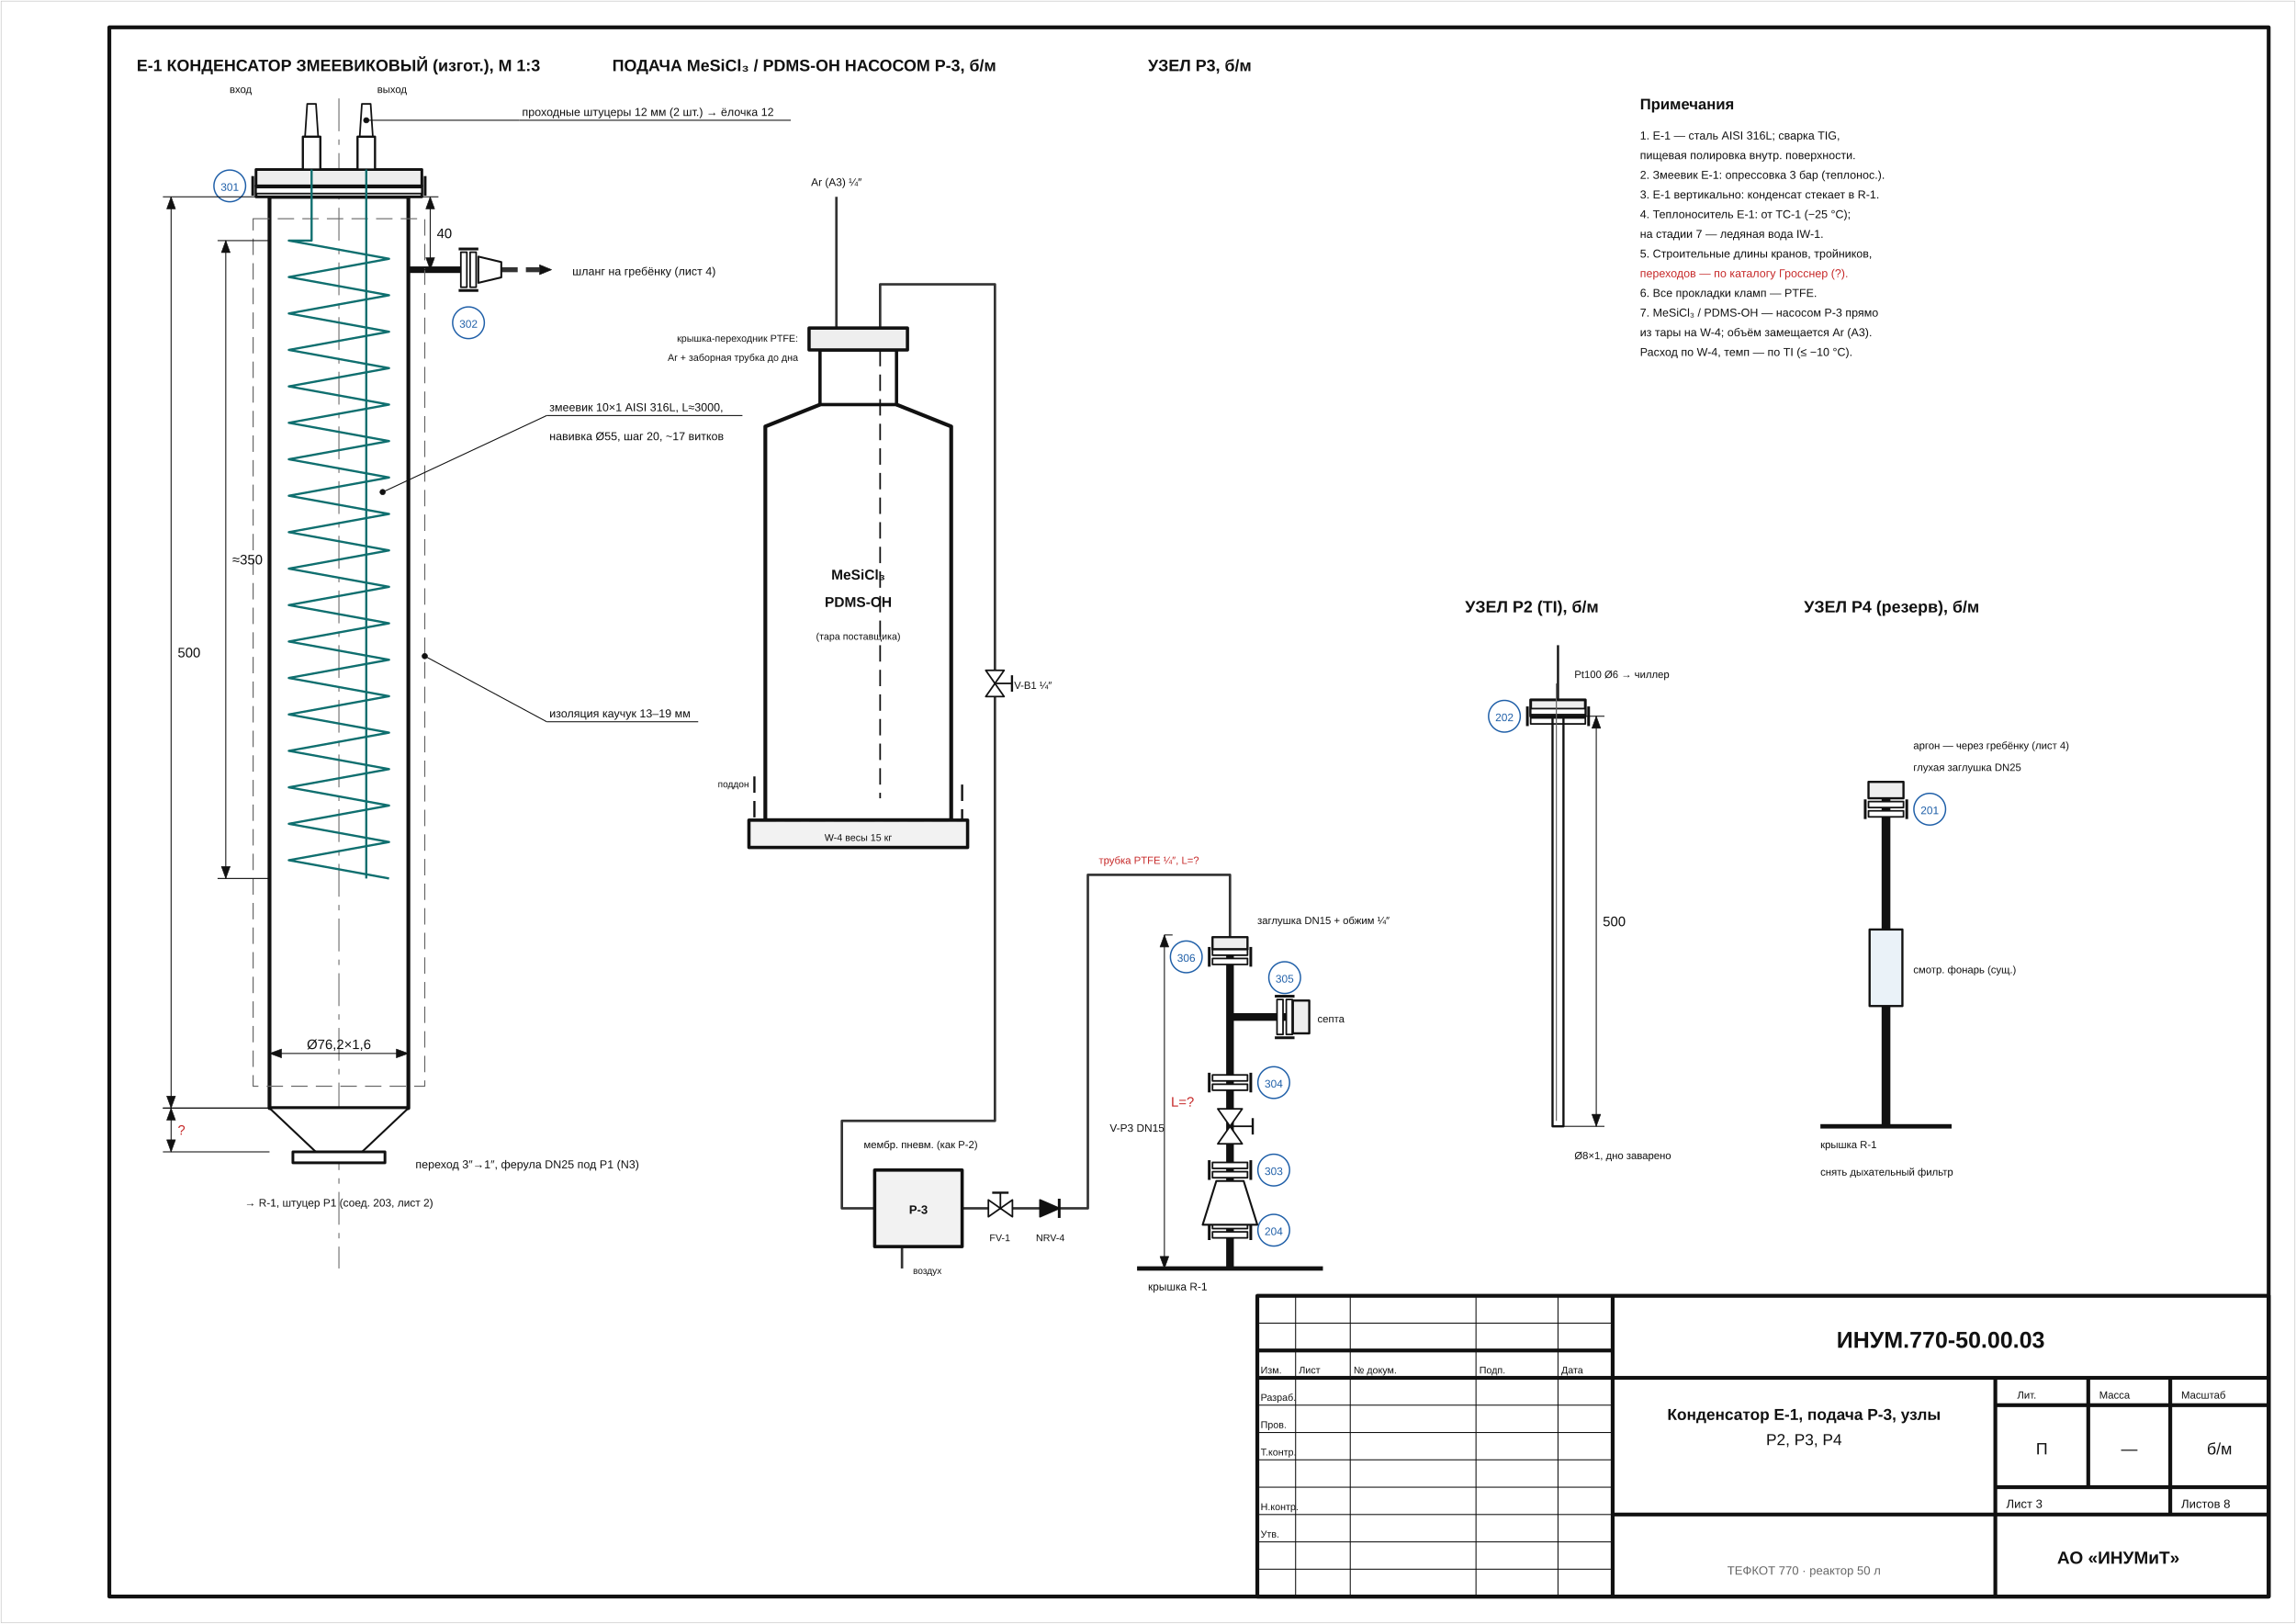
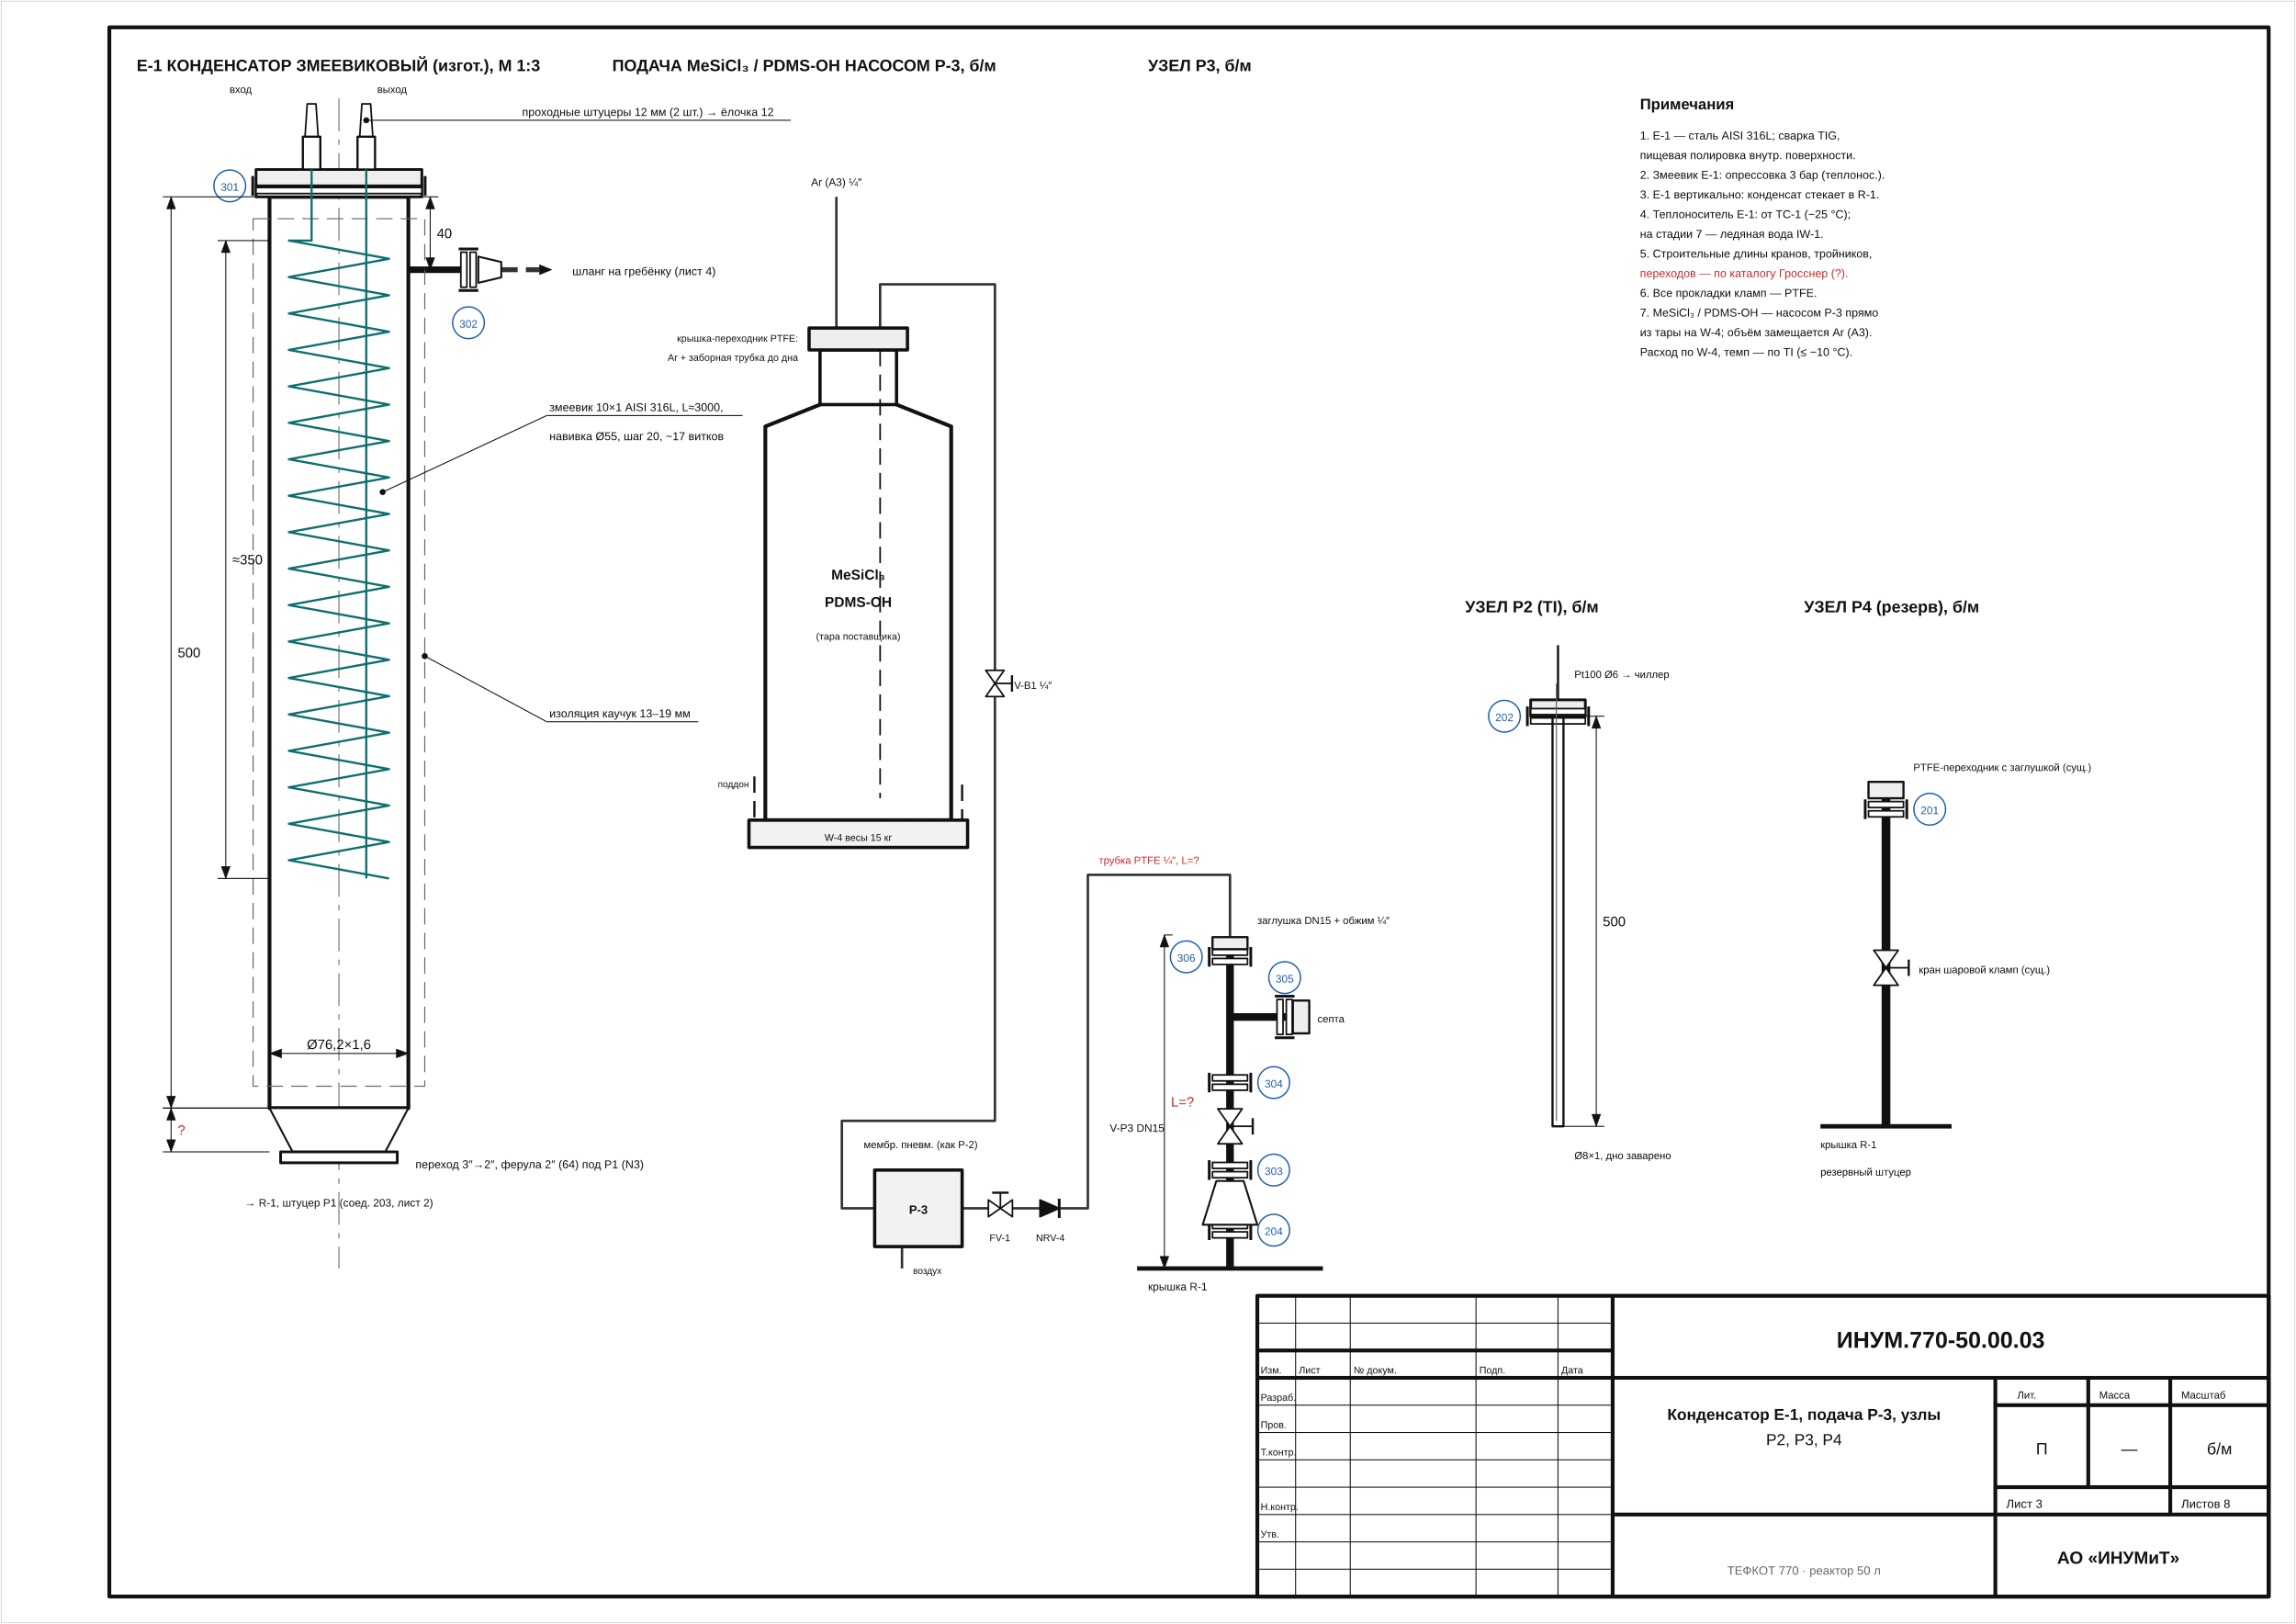
<svg xmlns="http://www.w3.org/2000/svg" viewBox="0 0 420.0 297.0" width="420.0mm" height="297.0mm" font-family="Arial, 'Liberation Sans', sans-serif">
  <rect width="100%" height="100%" fill="#fff" />
  <path d="M230.00,247.00 L295.00,247.00" fill="none" stroke="#111111" stroke-width="0.7" stroke-linejoin="round" />
  <path d="M230.00,252.00 L295.00,252.00" fill="none" stroke="#111111" stroke-width="0.7" stroke-linejoin="round" />
  <path d="M295.00,237.00 L295.00,292.00" fill="none" stroke="#111111" stroke-width="0.7" stroke-linejoin="round" />
  <path d="M295.00,252.00 L415.00,252.00" fill="none" stroke="#111111" stroke-width="0.7" stroke-linejoin="round" />
  <path d="M365.00,252.00 L365.00,292.00" fill="none" stroke="#111111" stroke-width="0.7" stroke-linejoin="round" />
  <path d="M295.00,277.00 L415.00,277.00" fill="none" stroke="#111111" stroke-width="0.7" stroke-linejoin="round" />
  <path d="M365.00,257.00 L415.00,257.00" fill="none" stroke="#111111" stroke-width="0.7" stroke-linejoin="round" />
  <path d="M365.00,272.00 L415.00,272.00" fill="none" stroke="#111111" stroke-width="0.7" stroke-linejoin="round" />
  <path d="M382.00,252.00 L382.00,272.00" fill="none" stroke="#111111" stroke-width="0.7" stroke-linejoin="round" />
  <path d="M397.00,252.00 L397.00,272.00" fill="none" stroke="#111111" stroke-width="0.7" stroke-linejoin="round" />
  <path d="M397.00,272.00 L397.00,277.00" fill="none" stroke="#111111" stroke-width="0.7" stroke-linejoin="round" />
  <path d="M74.70,49.33 L84.70,49.33" fill="none" stroke="#111111" stroke-width="1.2" stroke-linejoin="round" />
  <path d="M91.70,49.33 L98.70,49.33" fill="none" stroke="#333333" stroke-width="0.9" stroke-dasharray="3 1.5" stroke-linejoin="round" />
  <path d="M150.00,74.00 L140.00,78.00 L140.00,150.00 L174.00,150.00 L174.00,78.00 L164.00,74.00" fill="none" stroke="#111111" stroke-width="0.7" stroke-linejoin="round" />
  <path d="M153.00,60.00 L153.00,36.00" fill="none" stroke="#333333" stroke-width="0.45" stroke-linejoin="round" />
  <path d="M161.00,60.00 L161.00,52.00 L182.00,52.00 L182.00,205.00 L154.00,205.00 L154.00,221.00 L160.00,221.00" fill="none" stroke="#333333" stroke-width="0.45" stroke-linejoin="round" />
  <path d="M165.00,228.00 L165.00,232.00" fill="none" stroke="#333333" stroke-width="0.45" stroke-linejoin="round" />
  <path d="M176.00,221.00 L199.00,221.00 L199.00,160.00 L225.00,160.00 L225.00,171.40" fill="none" stroke="#333333" stroke-width="0.45" stroke-linejoin="round" />
  <path d="M225.00,232.00 L225.00,174.00" fill="none" stroke="#111111" stroke-width="1.4" stroke-linejoin="round" />
  <path d="M225.00,186.00 L236.50,186.00" fill="none" stroke="#111111" stroke-width="1.4" stroke-linejoin="round" />
  <path d="M345.00,206.00 L345.00,146.00" fill="none" stroke="#111111" stroke-width="1.6" stroke-linejoin="round" />
  <path d="M0.20,0.20 L419.80,0.20 L419.80,296.80 L0.20,296.80 Z" fill="none" stroke="#bbbbbb" stroke-width="0.1" stroke-linejoin="round" />
  <path d="M20.00,5.00 L415.00,5.00 L415.00,292.00 L20.00,292.00 Z" fill="none" stroke="#111111" stroke-width="0.7" stroke-linejoin="round" />
  <path d="M230.00,237.00 L415.00,237.00 L415.00,292.00 L230.00,292.00 Z" fill="none" stroke="#111111" stroke-width="0.7" stroke-linejoin="round" />
  <path d="M230.00,242.00 L295.00,242.00" fill="none" stroke="#111111" stroke-width="0.18" stroke-linejoin="round" />
  <path d="M230.00,257.00 L295.00,257.00" fill="none" stroke="#111111" stroke-width="0.18" stroke-linejoin="round" />
  <path d="M230.00,262.00 L295.00,262.00" fill="none" stroke="#111111" stroke-width="0.18" stroke-linejoin="round" />
  <path d="M230.00,267.00 L295.00,267.00" fill="none" stroke="#111111" stroke-width="0.18" stroke-linejoin="round" />
  <path d="M230.00,272.00 L295.00,272.00" fill="none" stroke="#111111" stroke-width="0.18" stroke-linejoin="round" />
  <path d="M230.00,277.00 L295.00,277.00" fill="none" stroke="#111111" stroke-width="0.18" stroke-linejoin="round" />
  <path d="M230.00,282.00 L295.00,282.00" fill="none" stroke="#111111" stroke-width="0.18" stroke-linejoin="round" />
  <path d="M230.00,287.00 L295.00,287.00" fill="none" stroke="#111111" stroke-width="0.18" stroke-linejoin="round" />
  <path d="M237.00,237.00 L237.00,292.00" fill="none" stroke="#111111" stroke-width="0.18" stroke-linejoin="round" />
  <path d="M247.00,237.00 L247.00,292.00" fill="none" stroke="#111111" stroke-width="0.18" stroke-linejoin="round" />
  <path d="M270.00,237.00 L270.00,292.00" fill="none" stroke="#111111" stroke-width="0.18" stroke-linejoin="round" />
  <path d="M285.00,237.00 L285.00,292.00" fill="none" stroke="#111111" stroke-width="0.18" stroke-linejoin="round" />
  <text x="230.60" y="251.20" font-size="1.8" text-anchor="start" fill="#111111">Изм.</text>
  <text x="237.60" y="251.20" font-size="1.8" text-anchor="start" fill="#111111">Лист</text>
  <text x="247.60" y="251.20" font-size="1.8" text-anchor="start" fill="#111111">№ докум.</text>
  <text x="270.60" y="251.20" font-size="1.8" text-anchor="start" fill="#111111">Подп.</text>
  <text x="285.60" y="251.20" font-size="1.8" text-anchor="start" fill="#111111">Дата</text>
  <text x="230.60" y="256.20" font-size="1.8" text-anchor="start" fill="#111111">Разраб.</text>
  <text x="230.60" y="261.20" font-size="1.8" text-anchor="start" fill="#111111">Пров.</text>
  <text x="230.60" y="266.20" font-size="1.8" text-anchor="start" fill="#111111">Т.контр.</text>
  <text x="230.60" y="276.20" font-size="1.8" text-anchor="start" fill="#111111">Н.контр.</text>
  <text x="230.60" y="281.20" font-size="1.8" text-anchor="start" fill="#111111">Утв.</text>
  <text x="248.60" y="256.20" font-size="1.8" text-anchor="start" fill="#111111" />
  <text x="355.00" y="246.50" font-size="4.2" text-anchor="middle" fill="#111111" font-weight="bold">ИНУМ.770-50.00.03</text>
  <text x="330.00" y="259.70" font-size="2.9" text-anchor="middle" fill="#111111" font-weight="bold">Конденсатор E-1, подача P-3, узлы</text>
  <text x="330.00" y="264.30" font-size="2.9" text-anchor="middle" fill="#111111">P2, P3, P4</text>
  <text x="369.00" y="255.80" font-size="1.9" text-anchor="start" fill="#111111">Лит.</text>
  <text x="384.00" y="255.80" font-size="1.9" text-anchor="start" fill="#111111">Масса</text>
  <text x="399.00" y="255.80" font-size="1.9" text-anchor="start" fill="#111111">Масштаб</text>
  <text x="373.50" y="266.00" font-size="3" text-anchor="middle" fill="#111111">П</text>
  <text x="389.50" y="266.00" font-size="3" text-anchor="middle" fill="#111111">—</text>
  <text x="406.00" y="266.00" font-size="3" text-anchor="middle" fill="#111111">б/м</text>
  <text x="367.00" y="275.80" font-size="2.2" text-anchor="start" fill="#111111">Лист 3</text>
  <text x="399.00" y="275.80" font-size="2.2" text-anchor="start" fill="#111111">Листов 8</text>
  <text x="387.50" y="286.00" font-size="3.2" text-anchor="middle" fill="#111111" font-weight="bold">АО «ИНУМиТ»</text>
  <text x="330.00" y="288.00" font-size="2.2" text-anchor="middle" fill="#666666">ТЕФКОТ 770 · реактор 50 л</text>
  <text x="25.00" y="13.00" font-size="3.0" text-anchor="start" fill="#111111" font-weight="bold">E-1 КОНДЕНСАТОР ЗМЕЕВИКОВЫЙ (изгот.), М 1:3</text>
  <path d="M62.00,18.00 L62.00,232.00" fill="none" stroke="#666666" stroke-width="0.18" stroke-dasharray="6 1.5 1 1.5" stroke-linejoin="round" />
  <path d="M49.30,36.00 L74.70,36.00 L74.70,202.67 L49.30,202.67 Z" fill="none" stroke="#111111" stroke-width="0.7" stroke-linejoin="round" />
  <path d="M46.30,40.00 L77.70,40.00 L77.70,198.67 L46.30,198.67 Z" fill="none" stroke="#666666" stroke-width="0.2" stroke-dasharray="3 1.5" stroke-linejoin="round" />
  <path d="M77.70,120.00 L100.00,132.00" fill="none" stroke="#111111" stroke-width="0.18" stroke-linejoin="round" />
  <path d="M100.00,132.00 L127.72,132.00" fill="none" stroke="#111111" stroke-width="0.18" stroke-linejoin="round" />
  <text x="100.50" y="131.20" font-size="2.1" text-anchor="start" fill="#111111">изоляция каучук 13–19 мм</text>
  <circle cx="77.70" cy="120.00" r="0.50" fill="#111111" stroke="#111111" stroke-width="0.1" />
  <path d="M46.83,34.00 L77.17,34.00 L77.17,36.00 L46.83,36.00 Z" fill="#ffffff" stroke="#111111" stroke-width="0.5" stroke-linejoin="round" />
  <path d="M46.83,32.60 L77.17,32.60 L77.17,33.70 L46.83,33.70 Z" fill="#ffffff" stroke="#111111" stroke-width="0.3" stroke-linejoin="round" />
  <path d="M46.83,34.30 L77.17,34.30 L77.17,35.40 L46.83,35.40 Z" fill="#ffffff" stroke="#111111" stroke-width="0.3" stroke-linejoin="round" />
  <path d="M46.23,32.20 L46.23,35.80" fill="none" stroke="#111111" stroke-width="0.5" stroke-linejoin="round" />
  <path d="M77.77,32.20 L77.77,35.80" fill="none" stroke="#111111" stroke-width="0.5" stroke-linejoin="round" />
  <circle cx="42.03" cy="34.00" r="2.90" fill="#ffffff" stroke="#1f5fa8" stroke-width="0.25" />
  <text x="42.03" y="34.90" font-size="2.0" text-anchor="middle" fill="#1f5fa8">301</text>
  <path d="M46.83,31.00 L77.17,31.00 L77.17,34.00 L46.83,34.00 Z" fill="#eeeeee" stroke="#111111" stroke-width="0.5" stroke-linejoin="round" />
  <path d="M55.40,25.00 L58.60,25.00 L58.60,31.00 L55.40,31.00 Z" fill="#ffffff" stroke="#111111" stroke-width="0.4" stroke-linejoin="round" />
  <path d="M55.80,25.00 L56.20,19.00 L57.80,19.00 L58.20,25.00" fill="none" stroke="#111111" stroke-width="0.3" stroke-linejoin="round" />
  <path d="M65.40,25.00 L68.60,25.00 L68.60,31.00 L65.40,31.00 Z" fill="#ffffff" stroke="#111111" stroke-width="0.4" stroke-linejoin="round" />
  <path d="M65.80,25.00 L66.20,19.00 L67.80,19.00 L68.20,25.00" fill="none" stroke="#111111" stroke-width="0.3" stroke-linejoin="round" />
  <path d="M67.00,22.00 L95.00,22.00" fill="none" stroke="#111111" stroke-width="0.18" stroke-linejoin="round" />
  <path d="M95.00,22.00 L144.66,22.00" fill="none" stroke="#111111" stroke-width="0.18" stroke-linejoin="round" />
  <text x="95.50" y="21.20" font-size="2.1" text-anchor="start" fill="#111111">проходные штуцеры 12 мм (2 шт.) → ёлочка 12</text>
  <circle cx="67.00" cy="22.00" r="0.50" fill="#111111" stroke="#111111" stroke-width="0.1" />
  <text x="42.00" y="17.00" font-size="1.9" text-anchor="start" fill="#111111">вход</text>
  <text x="69.00" y="17.00" font-size="1.9" text-anchor="start" fill="#111111">выход</text>
  <path d="M57.00,31.00 L57.00,44.00 L52.83,44.00 L71.17,47.33 L52.83,50.67 L71.17,54.00 L52.83,57.33 L71.17,60.67 L52.83,64.00 L71.17,67.33 L52.83,70.67 L71.17,74.00 L52.83,77.33 L71.17,80.67 L52.83,84.00 L71.17,87.33 L52.83,90.67 L71.17,94.00 L52.83,97.33 L71.17,100.67 L52.83,104.00 L71.17,107.33 L52.83,110.67 L71.17,114.00 L52.83,117.33 L71.17,120.67 L52.83,124.00 L71.17,127.33 L52.83,130.67 L71.17,134.00 L52.83,137.33 L71.17,140.67 L52.83,144.00 L71.17,147.33 L52.83,150.67 L71.17,154.00 L52.83,157.33 L71.17,160.67" fill="none" stroke="#0f6f6f" stroke-width="0.4" stroke-linejoin="round" />
  <path d="M67.00,31.00 L67.00,160.67" fill="none" stroke="#0f6f6f" stroke-width="0.4" stroke-linejoin="round" />
  <path d="M70.00,90.00 L100.00,76.00" fill="none" stroke="#111111" stroke-width="0.18" stroke-linejoin="round" />
  <path d="M100.00,76.00 L135.81,76.00" fill="none" stroke="#111111" stroke-width="0.18" stroke-linejoin="round" />
  <text x="100.50" y="75.20" font-size="2.1" text-anchor="start" fill="#111111">змеевик 10×1 AISI 316L, L≈3000,</text>
  <circle cx="70.00" cy="90.00" r="0.50" fill="#111111" stroke="#111111" stroke-width="0.1" />
  <text x="100.50" y="80.50" font-size="2.1" text-anchor="start" fill="#111111">навивка Ø55, шаг 20, ~17 витков</text>
  <path d="M84.30,46.13 L85.40,46.13 L85.40,52.53 L84.30,52.53 Z" fill="#ffffff" stroke="#111111" stroke-width="0.3" stroke-linejoin="round" />
  <path d="M86.00,46.13 L87.10,46.13 L87.10,52.53 L86.00,52.53 Z" fill="#ffffff" stroke="#111111" stroke-width="0.3" stroke-linejoin="round" />
  <path d="M83.90,45.53 L87.50,45.53" fill="none" stroke="#111111" stroke-width="0.5" stroke-linejoin="round" />
  <path d="M83.90,53.13 L87.50,53.13" fill="none" stroke="#111111" stroke-width="0.5" stroke-linejoin="round" />
  <circle cx="85.70" cy="59.03" r="2.90" fill="#ffffff" stroke="#1f5fa8" stroke-width="0.25" />
  <text x="85.70" y="59.93" font-size="2.0" text-anchor="middle" fill="#1f5fa8">302</text>
  <path d="M87.50,46.93 L91.70,47.93 L91.70,50.73 L87.50,51.73 Z" fill="#ffffff" stroke="#111111" stroke-width="0.35" stroke-linejoin="round" />
  <path d="M100.90,49.33 L98.70,50.23 L98.70,48.43 Z" fill="#111111" stroke="#111111" stroke-width="0.1" stroke-linejoin="round" />
  <text x="104.70" y="50.33" font-size="2.1" text-anchor="start" fill="#111111">шланг на гребёнку (лист 4)</text>
-   <path d="M49.30,202.67 L74.70,202.67 L66.23,210.67 L57.77,210.67 Z" fill="#ffffff" stroke="#111111" stroke-width="0.35" stroke-linejoin="round" />
-   <path d="M53.58,210.67 L70.42,210.67 L70.42,212.67 L53.58,212.67 Z" fill="#ffffff" stroke="#111111" stroke-width="0.5" stroke-linejoin="round" />
-   <text x="76.00" y="213.67" font-size="2.1" text-anchor="start" fill="#111111">переход 3″→1″, ферула DN25 под P1 (N3)</text>
+   <path d="M49.30,202.67 L74.70,202.67 L70.47,210.67 L53.53,210.67 Z" fill="#ffffff" stroke="#111111" stroke-width="0.35" stroke-linejoin="round" />
+   <path d="M51.33,210.67 L72.67,210.67 L72.67,212.67 L51.33,212.67 Z" fill="#ffffff" stroke="#111111" stroke-width="0.5" stroke-linejoin="round" />
+   <text x="76.00" y="213.67" font-size="2.1" text-anchor="start" fill="#111111">переход 3″→2″, ферула 2″ (64) под P1 (N3)</text>
  <text x="62.00" y="220.67" font-size="2.0" text-anchor="middle" fill="#111111">→ R-1, штуцер P1 (соед. 203, лист 2)</text>
  <path d="M49.30,36.00 L29.80,36.00" fill="none" stroke="#111111" stroke-width="0.18" stroke-linejoin="round" />
  <path d="M49.30,202.67 L29.80,202.67" fill="none" stroke="#111111" stroke-width="0.18" stroke-linejoin="round" />
  <path d="M31.30,36.00 L31.30,202.67" fill="none" stroke="#111111" stroke-width="0.18" stroke-linejoin="round" />
  <path d="M31.30,36.00 L32.10,38.20 L30.50,38.20 Z" fill="#111111" stroke="#111111" stroke-width="0.1" stroke-linejoin="round" />
  <path d="M31.30,202.67 L30.50,200.47 L32.10,200.47 Z" fill="#111111" stroke="#111111" stroke-width="0.1" stroke-linejoin="round" />
  <text x="32.50" y="120.21" font-size="2.5" text-anchor="start" fill="#111111">500</text>
  <path d="M49.30,202.67 L29.80,202.67" fill="none" stroke="#111111" stroke-width="0.18" stroke-linejoin="round" />
  <path d="M49.30,210.67 L29.80,210.67" fill="none" stroke="#111111" stroke-width="0.18" stroke-linejoin="round" />
  <path d="M31.30,202.67 L31.30,210.67" fill="none" stroke="#111111" stroke-width="0.18" stroke-linejoin="round" />
  <path d="M31.30,202.67 L32.10,204.87 L30.50,204.87 Z" fill="#111111" stroke="#111111" stroke-width="0.1" stroke-linejoin="round" />
  <path d="M31.30,210.67 L30.50,208.47 L32.10,208.47 Z" fill="#111111" stroke="#111111" stroke-width="0.1" stroke-linejoin="round" />
  <text x="32.50" y="207.54" font-size="2.5" text-anchor="start" fill="#c62828">?</text>
  <path d="M74.70,36.00 L80.20,36.00" fill="none" stroke="#111111" stroke-width="0.18" stroke-linejoin="round" />
  <path d="M74.70,49.33 L80.20,49.33" fill="none" stroke="#111111" stroke-width="0.18" stroke-linejoin="round" />
  <path d="M78.70,36.00 L78.70,49.33" fill="none" stroke="#111111" stroke-width="0.18" stroke-linejoin="round" />
  <path d="M78.70,36.00 L79.50,38.20 L77.90,38.20 Z" fill="#111111" stroke="#111111" stroke-width="0.1" stroke-linejoin="round" />
  <path d="M78.70,49.33 L77.90,47.13 L79.50,47.13 Z" fill="#111111" stroke="#111111" stroke-width="0.1" stroke-linejoin="round" />
  <text x="79.90" y="43.54" font-size="2.5" text-anchor="start" fill="#111111">40</text>
  <path d="M49.30,44.00 L39.80,44.00" fill="none" stroke="#111111" stroke-width="0.18" stroke-linejoin="round" />
  <path d="M49.30,160.67 L39.80,160.67" fill="none" stroke="#111111" stroke-width="0.18" stroke-linejoin="round" />
  <path d="M41.30,44.00 L41.30,160.67" fill="none" stroke="#111111" stroke-width="0.18" stroke-linejoin="round" />
  <path d="M41.30,44.00 L42.10,46.20 L40.50,46.20 Z" fill="#111111" stroke="#111111" stroke-width="0.1" stroke-linejoin="round" />
  <path d="M41.30,160.67 L40.50,158.47 L42.10,158.47 Z" fill="#111111" stroke="#111111" stroke-width="0.1" stroke-linejoin="round" />
  <text x="42.50" y="103.21" font-size="2.5" text-anchor="start" fill="#111111">≈350</text>
  <path d="M49.30,192.67 L49.30,194.17" fill="none" stroke="#111111" stroke-width="0.18" stroke-linejoin="round" />
  <path d="M74.70,192.67 L74.70,194.17" fill="none" stroke="#111111" stroke-width="0.18" stroke-linejoin="round" />
  <path d="M49.30,192.67 L74.70,192.67" fill="none" stroke="#111111" stroke-width="0.18" stroke-linejoin="round" />
  <path d="M49.30,192.67 L51.50,191.87 L51.50,193.47 Z" fill="#111111" stroke="#111111" stroke-width="0.1" stroke-linejoin="round" />
  <path d="M74.70,192.67 L72.50,193.47 L72.50,191.87 Z" fill="#111111" stroke="#111111" stroke-width="0.1" stroke-linejoin="round" />
  <text x="62.00" y="191.87" font-size="2.5" text-anchor="middle" fill="#111111">Ø76,2×1,6</text>
  <text x="112.00" y="13.00" font-size="3.0" text-anchor="start" fill="#111111" font-weight="bold">ПОДАЧА MeSiCl₃ / PDMS-OH НАСОСОМ P-3, б/м</text>
  <path d="M150.00,64.00 L164.00,64.00 L164.00,74.00 L150.00,74.00 Z" fill="none" stroke="#111111" stroke-width="0.6" stroke-linejoin="round" />
  <path d="M148.00,60.00 L166.00,60.00 L166.00,64.00 L148.00,64.00 Z" fill="#eeeeee" stroke="#111111" stroke-width="0.6" stroke-linejoin="round" />
  <text x="157.00" y="106.00" font-size="2.6" text-anchor="middle" fill="#111111" font-weight="bold">MeSiCl₃</text>
  <text x="157.00" y="111.00" font-size="2.6" text-anchor="middle" fill="#111111" font-weight="bold">PDMS-OH</text>
  <text x="157.00" y="117.00" font-size="1.8" text-anchor="middle" fill="#111111">(тара поставщика)</text>
  <path d="M161.00,64.00 L161.00,146.00" fill="none" stroke="#111111" stroke-width="0.3" stroke-dasharray="3 1.5" stroke-linejoin="round" />
  <path d="M137.00,150.00 L177.00,150.00 L177.00,155.00 L137.00,155.00 Z" fill="#f2f2f2" stroke="#111111" stroke-width="0.6" stroke-linejoin="round" />
  <text x="157.00" y="153.80" font-size="1.8" text-anchor="middle" fill="#111111">W-4 весы 15 кг</text>
  <path d="M138.00,142.00 L138.00,150.00 L176.00,150.00 L176.00,142.00" fill="none" stroke="#111111" stroke-width="0.4" stroke-dasharray="3 1.5" stroke-linejoin="round" />
  <text x="137.00" y="144.00" font-size="1.7" text-anchor="end" fill="#111111">поддон</text>
  <text x="153.00" y="34.00" font-size="2.0" text-anchor="middle" fill="#111111">Ar (A3) ¼″</text>
  <text x="146.00" y="62.50" font-size="1.8" text-anchor="end" fill="#111111">крышка-переходник PTFE:</text>
  <text x="146.00" y="66.00" font-size="1.8" text-anchor="end" fill="#111111">Ar + заборная трубка до дна</text>
  <path d="M180.32,122.60 L183.68,127.40 L180.32,127.40 L183.68,122.60 Z" fill="#ffffff" stroke="#111111" stroke-width="0.3" stroke-linejoin="round" />
  <path d="M182.00,125.00 L185.12,125.00" fill="none" stroke="#111111" stroke-width="0.3" stroke-linejoin="round" />
  <path d="M185.12,123.50 L185.12,126.50" fill="none" stroke="#111111" stroke-width="0.4" stroke-linejoin="round" />
  <text x="185.50" y="126.00" font-size="1.9" text-anchor="start" fill="#111111">V-B1 ¼″</text>
  <path d="M160.00,214.00 L176.00,214.00 L176.00,228.00 L160.00,228.00 Z" fill="#f2f2f2" stroke="#111111" stroke-width="0.6" stroke-linejoin="round" />
  <text x="168.00" y="222.00" font-size="2.2" text-anchor="middle" fill="#111111" font-weight="bold">P-3</text>
  <text x="158.00" y="210.00" font-size="1.9" text-anchor="start" fill="#111111">мембр. пневм. (как P-2)</text>
  <text x="167.00" y="233.00" font-size="1.7" text-anchor="start" fill="#111111">воздух</text>
  <path d="M180.80,219.46 L185.20,222.54 L185.20,219.46 L180.80,222.54 Z" fill="#ffffff" stroke="#111111" stroke-width="0.3" stroke-linejoin="round" />
  <path d="M183.00,221.00 L183.00,218.14" fill="none" stroke="#111111" stroke-width="0.3" stroke-linejoin="round" />
  <path d="M181.50,218.14 L184.50,218.14" fill="none" stroke="#111111" stroke-width="0.4" stroke-linejoin="round" />
  <text x="181.00" y="227.00" font-size="1.8" text-anchor="start" fill="#111111">FV-1</text>
  <path d="M193.76,221.00 L190.24,222.54 L190.24,219.46 Z" fill="#111111" stroke="#111111" stroke-width="0.3" stroke-linejoin="round" />
  <path d="M193.76,222.76 L193.76,219.24" fill="none" stroke="#111111" stroke-width="0.5" stroke-linejoin="round" />
  <text x="189.50" y="227.00" font-size="1.8" text-anchor="start" fill="#111111">NRV-4</text>
  <text x="201.00" y="158.00" font-size="1.9" text-anchor="start" fill="#c62828">трубка PTFE ¼″, L=?</text>
  <text x="210.00" y="13.00" font-size="3.0" text-anchor="start" fill="#111111" font-weight="bold">УЗЕЛ P3, б/м</text>
  <path d="M208.00,232.00 L242.00,232.00" fill="none" stroke="#111111" stroke-width="0.8" stroke-linejoin="round" />
  <text x="210.00" y="236.00" font-size="2.0" text-anchor="start" fill="#111111">крышка R-1</text>
  <path d="M221.80,223.60 L228.20,223.60 L228.20,224.70 L221.80,224.70 Z" fill="#ffffff" stroke="#111111" stroke-width="0.3" stroke-linejoin="round" />
  <path d="M221.80,225.30 L228.20,225.30 L228.20,226.40 L221.80,226.40 Z" fill="#ffffff" stroke="#111111" stroke-width="0.3" stroke-linejoin="round" />
  <path d="M221.20,223.20 L221.20,226.80" fill="none" stroke="#111111" stroke-width="0.5" stroke-linejoin="round" />
  <path d="M228.80,223.20 L228.80,226.80" fill="none" stroke="#111111" stroke-width="0.5" stroke-linejoin="round" />
  <circle cx="233.00" cy="225.00" r="2.90" fill="#ffffff" stroke="#1f5fa8" stroke-width="0.25" />
  <text x="233.00" y="225.90" font-size="2.0" text-anchor="middle" fill="#1f5fa8">204</text>
  <path d="M222.50,216.00 L227.50,216.00 L230.00,224.00 L220.00,224.00 Z" fill="#ffffff" stroke="#111111" stroke-width="0.35" stroke-linejoin="round" />
  <path d="M221.80,212.60 L228.20,212.60 L228.20,213.70 L221.80,213.70 Z" fill="#ffffff" stroke="#111111" stroke-width="0.3" stroke-linejoin="round" />
  <path d="M221.80,214.30 L228.20,214.30 L228.20,215.40 L221.80,215.40 Z" fill="#ffffff" stroke="#111111" stroke-width="0.3" stroke-linejoin="round" />
  <path d="M221.20,212.20 L221.20,215.80" fill="none" stroke="#111111" stroke-width="0.5" stroke-linejoin="round" />
  <path d="M228.80,212.20 L228.80,215.80" fill="none" stroke="#111111" stroke-width="0.5" stroke-linejoin="round" />
  <circle cx="233.00" cy="214.00" r="2.90" fill="#ffffff" stroke="#1f5fa8" stroke-width="0.25" />
  <text x="233.00" y="214.90" font-size="2.0" text-anchor="middle" fill="#1f5fa8">303</text>
  <path d="M222.76,202.80 L227.24,209.20 L222.76,209.20 L227.24,202.80 Z" fill="#ffffff" stroke="#111111" stroke-width="0.3" stroke-linejoin="round" />
  <path d="M225.00,206.00 L229.16,206.00" fill="none" stroke="#111111" stroke-width="0.3" stroke-linejoin="round" />
  <path d="M229.16,204.50 L229.16,207.50" fill="none" stroke="#111111" stroke-width="0.4" stroke-linejoin="round" />
  <text x="203.00" y="207.00" font-size="2.0" text-anchor="start" fill="#111111">V-P3 DN15</text>
  <path d="M221.80,196.60 L228.20,196.60 L228.20,197.70 L221.80,197.70 Z" fill="#ffffff" stroke="#111111" stroke-width="0.3" stroke-linejoin="round" />
  <path d="M221.80,198.30 L228.20,198.30 L228.20,199.40 L221.80,199.40 Z" fill="#ffffff" stroke="#111111" stroke-width="0.3" stroke-linejoin="round" />
  <path d="M221.20,196.20 L221.20,199.80" fill="none" stroke="#111111" stroke-width="0.5" stroke-linejoin="round" />
  <path d="M228.80,196.20 L228.80,199.80" fill="none" stroke="#111111" stroke-width="0.5" stroke-linejoin="round" />
  <circle cx="233.00" cy="198.00" r="2.90" fill="#ffffff" stroke="#1f5fa8" stroke-width="0.25" />
  <text x="233.00" y="198.90" font-size="2.0" text-anchor="middle" fill="#1f5fa8">304</text>
  <path d="M233.60,182.80 L234.70,182.80 L234.70,189.20 L233.60,189.20 Z" fill="#ffffff" stroke="#111111" stroke-width="0.3" stroke-linejoin="round" />
  <path d="M235.30,182.80 L236.40,182.80 L236.40,189.20 L235.30,189.20 Z" fill="#ffffff" stroke="#111111" stroke-width="0.3" stroke-linejoin="round" />
  <path d="M233.20,182.20 L236.80,182.20" fill="none" stroke="#111111" stroke-width="0.5" stroke-linejoin="round" />
  <path d="M233.20,189.80 L236.80,189.80" fill="none" stroke="#111111" stroke-width="0.5" stroke-linejoin="round" />
  <circle cx="235.00" cy="178.80" r="2.90" fill="#ffffff" stroke="#1f5fa8" stroke-width="0.25" />
  <text x="235.00" y="179.70" font-size="2.0" text-anchor="middle" fill="#1f5fa8">305</text>
  <path d="M236.50,183.00 L239.50,183.00 L239.50,189.00 L236.50,189.00 Z" fill="#eeeeee" stroke="#111111" stroke-width="0.4" stroke-linejoin="round" />
  <text x="241.00" y="187.00" font-size="1.9" text-anchor="start" fill="#111111">септа</text>
  <path d="M221.80,173.60 L228.20,173.60 L228.20,174.70 L221.80,174.70 Z" fill="#ffffff" stroke="#111111" stroke-width="0.3" stroke-linejoin="round" />
  <path d="M221.80,175.30 L228.20,175.30 L228.20,176.40 L221.80,176.40 Z" fill="#ffffff" stroke="#111111" stroke-width="0.3" stroke-linejoin="round" />
  <path d="M221.20,173.20 L221.20,176.80" fill="none" stroke="#111111" stroke-width="0.5" stroke-linejoin="round" />
  <path d="M228.80,173.20 L228.80,176.80" fill="none" stroke="#111111" stroke-width="0.5" stroke-linejoin="round" />
  <circle cx="217.00" cy="175.00" r="2.90" fill="#ffffff" stroke="#1f5fa8" stroke-width="0.25" />
  <text x="217.00" y="175.90" font-size="2.0" text-anchor="middle" fill="#1f5fa8">306</text>
  <path d="M221.80,171.40 L228.20,171.40 L228.20,173.60 L221.80,173.60 Z" fill="#eeeeee" stroke="#111111" stroke-width="0.4" stroke-linejoin="round" />
  <text x="230.00" y="169.00" font-size="1.9" text-anchor="start" fill="#111111">заглушка DN15 + обжим ¼″</text>
  <path d="M213.00,232.00 L214.50,232.00" fill="none" stroke="#111111" stroke-width="0.18" stroke-linejoin="round" />
  <path d="M213.00,171.00 L214.50,171.00" fill="none" stroke="#111111" stroke-width="0.18" stroke-linejoin="round" />
  <path d="M213.00,232.00 L213.00,171.00" fill="none" stroke="#111111" stroke-width="0.18" stroke-linejoin="round" />
  <path d="M213.00,232.00 L212.20,229.80 L213.80,229.80 Z" fill="#111111" stroke="#111111" stroke-width="0.1" stroke-linejoin="round" />
  <path d="M213.00,171.00 L213.80,173.20 L212.20,173.20 Z" fill="#111111" stroke="#111111" stroke-width="0.1" stroke-linejoin="round" />
  <text x="214.20" y="202.38" font-size="2.5" text-anchor="start" fill="#c62828">L=?</text>
  <text x="268.00" y="112.00" font-size="3.0" text-anchor="start" fill="#111111" font-weight="bold">УЗЕЛ P2 (TI), б/м</text>
  <path d="M280.00,128.00 L290.00,128.00 L290.00,131.00 L280.00,131.00 Z" fill="#eeeeee" stroke="#111111" stroke-width="0.5" stroke-linejoin="round" />
  <path d="M280.00,129.60 L290.00,129.60 L290.00,130.70 L280.00,130.70 Z" fill="#ffffff" stroke="#111111" stroke-width="0.3" stroke-linejoin="round" />
  <path d="M280.00,131.30 L290.00,131.30 L290.00,132.40 L280.00,132.40 Z" fill="#ffffff" stroke="#111111" stroke-width="0.3" stroke-linejoin="round" />
  <path d="M279.40,129.20 L279.40,132.80" fill="none" stroke="#111111" stroke-width="0.5" stroke-linejoin="round" />
  <path d="M290.60,129.20 L290.60,132.80" fill="none" stroke="#111111" stroke-width="0.5" stroke-linejoin="round" />
  <circle cx="275.20" cy="131.00" r="2.90" fill="#ffffff" stroke="#1f5fa8" stroke-width="0.25" />
  <text x="275.20" y="131.90" font-size="2.0" text-anchor="middle" fill="#1f5fa8">202</text>
  <path d="M284.00,131.00 L286.00,131.00 L286.00,206.00 L284.00,206.00 Z" fill="none" stroke="#111111" stroke-width="0.4" stroke-linejoin="round" />
  <path d="M284.70,125.00 L284.70,205.00" fill="none" stroke="#666666" stroke-width="0.2" stroke-linejoin="round" />
  <path d="M285.00,128.00 L285.00,118.00" fill="none" stroke="#111111" stroke-width="0.4" stroke-linejoin="round" />
  <text x="288.00" y="124.00" font-size="1.9" text-anchor="start" fill="#111111">Pt100 Ø6 → чиллер</text>
  <path d="M286.00,131.00 L293.50,131.00" fill="none" stroke="#111111" stroke-width="0.18" stroke-linejoin="round" />
  <path d="M286.00,206.00 L293.50,206.00" fill="none" stroke="#111111" stroke-width="0.18" stroke-linejoin="round" />
  <path d="M292.00,131.00 L292.00,206.00" fill="none" stroke="#111111" stroke-width="0.18" stroke-linejoin="round" />
  <path d="M292.00,131.00 L292.80,133.20 L291.20,133.20 Z" fill="#111111" stroke="#111111" stroke-width="0.1" stroke-linejoin="round" />
  <path d="M292.00,206.00 L291.20,203.80 L292.80,203.80 Z" fill="#111111" stroke="#111111" stroke-width="0.1" stroke-linejoin="round" />
  <text x="293.20" y="169.38" font-size="2.5" text-anchor="start" fill="#111111">500</text>
  <text x="288.00" y="212.00" font-size="1.9" text-anchor="start" fill="#111111">Ø8×1, дно заварено</text>
  <text x="330.00" y="112.00" font-size="3.0" text-anchor="start" fill="#111111" font-weight="bold">УЗЕЛ P4 (резерв), б/м</text>
-   <path d="M342.00,170.00 L348.00,170.00 L348.00,184.00 L342.00,184.00 Z" fill="#eaf2f8" stroke="#111111" stroke-width="0.4" stroke-linejoin="round" />
+   <path d="M342.76,173.80 L347.24,180.20 L342.76,180.20 L347.24,173.80 Z" fill="#ffffff" stroke="#111111" stroke-width="0.3" stroke-linejoin="round" />
+   <path d="M345.00,177.00 L349.16,177.00" fill="none" stroke="#111111" stroke-width="0.3" stroke-linejoin="round" />
+   <path d="M349.16,175.50 L349.16,178.50" fill="none" stroke="#111111" stroke-width="0.4" stroke-linejoin="round" />
  <path d="M333.00,206.00 L357.00,206.00" fill="none" stroke="#111111" stroke-width="0.8" stroke-linejoin="round" />
  <text x="333.00" y="210.00" font-size="1.9" text-anchor="start" fill="#111111">крышка R-1</text>
-   <text x="350.00" y="178.00" font-size="1.9" text-anchor="start" fill="#111111">смотр. фонарь (сущ.)</text>
+   <text x="351.00" y="178.00" font-size="1.9" text-anchor="start" fill="#111111">кран шаровой кламп (сущ.)</text>
  <path d="M341.80,146.60 L348.20,146.60 L348.20,147.70 L341.80,147.70 Z" fill="#ffffff" stroke="#111111" stroke-width="0.3" stroke-linejoin="round" />
  <path d="M341.80,148.30 L348.20,148.30 L348.20,149.40 L341.80,149.40 Z" fill="#ffffff" stroke="#111111" stroke-width="0.3" stroke-linejoin="round" />
  <path d="M341.20,146.20 L341.20,149.80" fill="none" stroke="#111111" stroke-width="0.5" stroke-linejoin="round" />
  <path d="M348.80,146.20 L348.80,149.80" fill="none" stroke="#111111" stroke-width="0.5" stroke-linejoin="round" />
  <circle cx="353.00" cy="148.00" r="2.90" fill="#ffffff" stroke="#1f5fa8" stroke-width="0.25" />
  <text x="353.00" y="148.90" font-size="2.0" text-anchor="middle" fill="#1f5fa8">201</text>
  <path d="M341.80,143.00 L348.20,143.00 L348.20,146.00 L341.80,146.00 Z" fill="#eeeeee" stroke="#111111" stroke-width="0.4" stroke-linejoin="round" />
-   <text x="350.00" y="141.00" font-size="1.9" text-anchor="start" fill="#111111">глухая заглушка DN25</text>
-   <text x="350.00" y="137.00" font-size="1.9" text-anchor="start" fill="#111111">аргон — через гребёнку (лист 4)</text>
-   <text x="333.00" y="215.00" font-size="1.9" text-anchor="start" fill="#111111">снять дыхательный фильтр</text>
+   <text x="350.00" y="141.00" font-size="1.9" text-anchor="start" fill="#111111">PTFE-переходник с заглушкой (сущ.)</text>
+   <text x="333.00" y="215.00" font-size="1.9" text-anchor="start" fill="#111111">резервный штуцер</text>
  <text x="300.00" y="20.00" font-size="2.8" text-anchor="start" fill="#111111" font-weight="bold">Примечания</text>
  <text x="300.00" y="25.50" font-size="2.1" text-anchor="start" fill="#111111">1. E-1 — сталь AISI 316L; сварка TIG,</text>
  <text x="300.00" y="29.10" font-size="2.1" text-anchor="start" fill="#111111">   пищевая полировка внутр. поверхности.</text>
  <text x="300.00" y="32.70" font-size="2.1" text-anchor="start" fill="#111111">2. Змеевик E-1: опрессовка 3 бар (теплонос.).</text>
  <text x="300.00" y="36.30" font-size="2.1" text-anchor="start" fill="#111111">3. E-1 вертикально: конденсат стекает в R-1.</text>
  <text x="300.00" y="39.90" font-size="2.1" text-anchor="start" fill="#111111">4. Теплоноситель E-1: от TC-1 (−25 °C);</text>
  <text x="300.00" y="43.50" font-size="2.1" text-anchor="start" fill="#111111">   на стадии 7 — ледяная вода IW-1.</text>
  <text x="300.00" y="47.10" font-size="2.1" text-anchor="start" fill="#111111">5. Строительные длины кранов, тройников,</text>
  <text x="300.00" y="50.70" font-size="2.1" text-anchor="start" fill="#c62828">   переходов — по каталогу Гросснер (?).</text>
  <text x="300.00" y="54.30" font-size="2.1" text-anchor="start" fill="#111111">6. Все прокладки кламп — PTFE.</text>
  <text x="300.00" y="57.90" font-size="2.1" text-anchor="start" fill="#111111">7. MeSiCl₃ / PDMS-OH — насосом P-3 прямо</text>
  <text x="300.00" y="61.50" font-size="2.1" text-anchor="start" fill="#111111">   из тары на W-4; объём замещается Ar (A3).</text>
  <text x="300.00" y="65.10" font-size="2.1" text-anchor="start" fill="#111111">   Расход по W-4, темп — по TI (≤ −10 °C).</text>
</svg>
